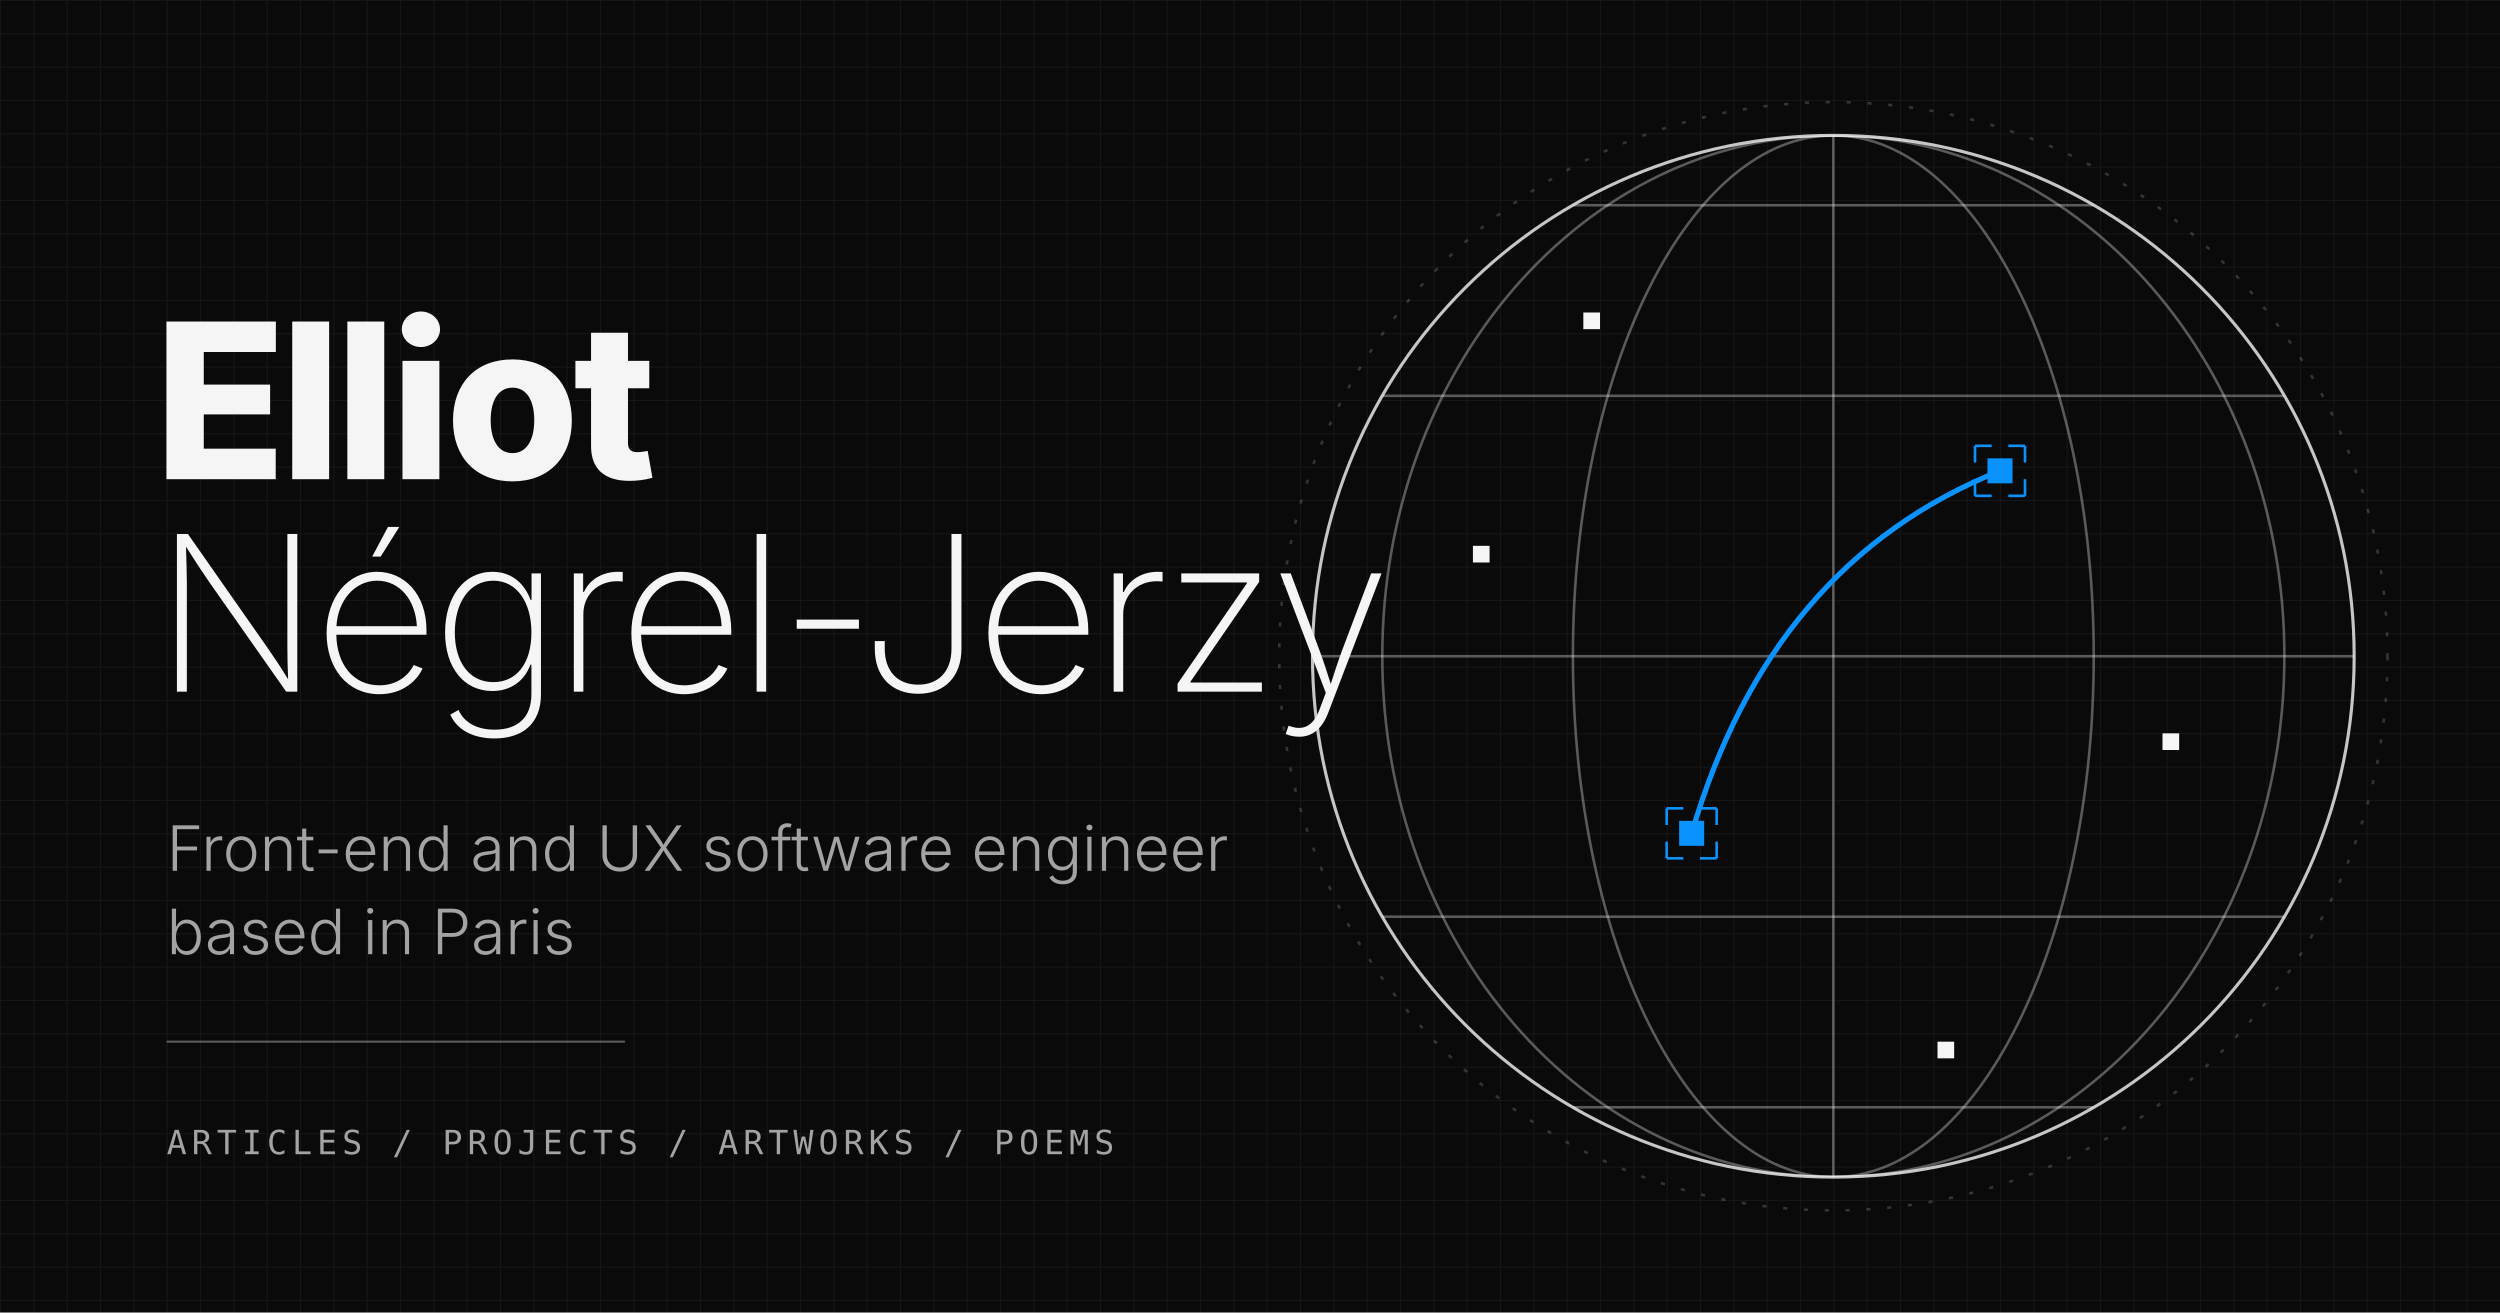
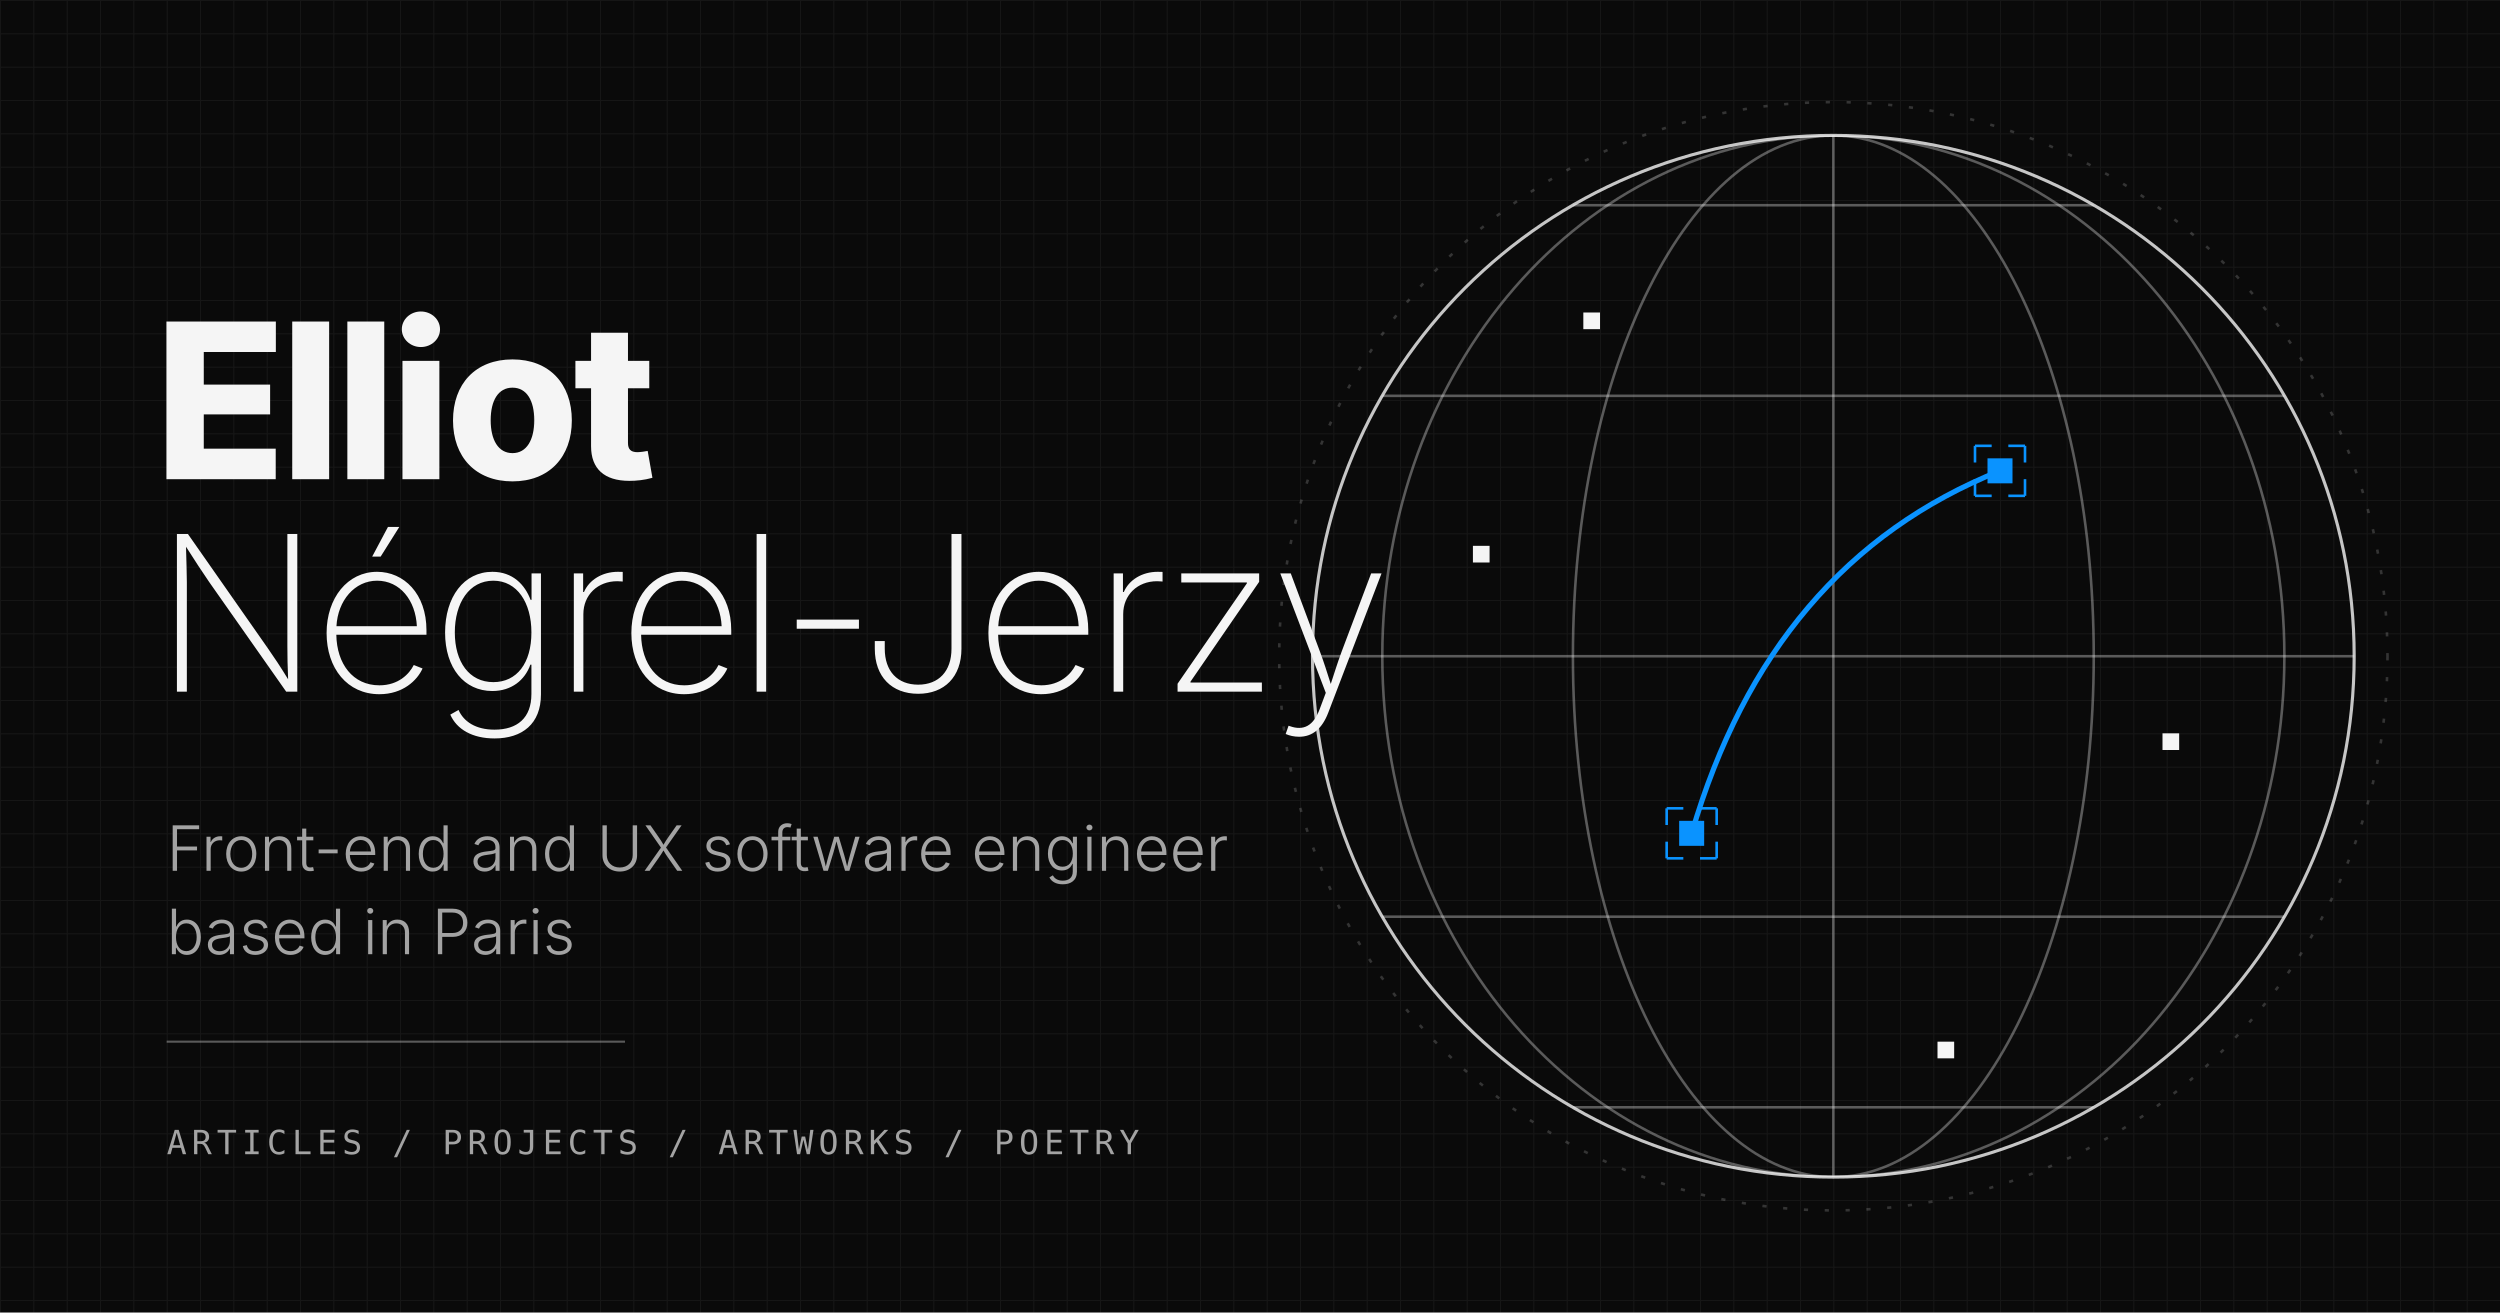
<svg xmlns="http://www.w3.org/2000/svg" width="1200" height="630" viewBox="0 0 1200 630">
  <defs>
    <pattern id="grid" width="16" height="16" patternUnits="userSpaceOnUse">
      <path d="M16 0H0V16" fill="none" stroke="#ffffff" stroke-opacity="0.05" stroke-width="1" />
    </pattern>
    <clipPath id="disc">
      <circle cx="880" cy="315" r="250" />
    </clipPath>
  </defs>
  <rect width="1200" height="630" fill="#0a0a0a" />
  <rect width="1200" height="630" fill="url(#grid)" />
  <g fill="none" stroke="#f5f5f5" stroke-opacity="0.34" stroke-width="1.25">
    <g clip-path="url(#disc)">
      <ellipse cx="880" cy="315" rx="125" ry="250" />
      <ellipse cx="880" cy="315" rx="216.5" ry="250" />
      <path d="M880 65V565" />
      <path d="M630 315H1130" />
      <path d="M663.5 190H1096.5M663.5 440H1096.5" />
      <path d="M755 98.5H1005M755 531.5H1005" />
    </g>
    <circle cx="880" cy="315" r="250" stroke-opacity="0.8" stroke-width="1.5" />
    <circle cx="880" cy="315" r="266" stroke-opacity="0.18" stroke-dasharray="2 8" />
  </g>
  <path d="M812 400 Q 850 270 960 226" fill="none" stroke="#0a93ff" stroke-width="2.5" stroke-linecap="square" />
  <g fill="#f5f5f5">
    <rect x="1038" y="352" width="8" height="8" />
    <rect x="707" y="262" width="8" height="8" />
    <rect x="930" y="500" width="8" height="8" />
    <rect x="760" y="150" width="8" height="8" />
  </g>
  <g fill="#0a93ff">
    <rect x="806" y="394" width="12" height="12" />
    <rect x="954" y="220" width="12" height="12" />
  </g>
  <g fill="none" stroke="#0a93ff" stroke-width="1.25">
    <path d="M800 388h8M800 388v8M824 388h-8M824 388v8M800 412h8M800 412v-8M824 412h-8M824 412v-8" transform="translate(0 0)" />
    <path d="M948 214h8M948 214v8M972 214h-8M972 214v8M948 238h8M948 238v-8M972 238h-8M972 238v-8" />
  </g>
  <g font-family="'Bricolage Grotesque', -apple-system, BlinkMacSystemFont, 'Segoe UI', system-ui, sans-serif" fill="#f5f5f5" letter-spacing="-3">
    <text x="74" y="230" font-size="104" font-weight="800">Elliot</text>
    <text x="74" y="332" font-size="104" font-weight="200">Négrel-Jerzy</text>
  </g>
  <g font-family="'Bricolage Grotesque', -apple-system, BlinkMacSystemFont, 'Segoe UI', system-ui, sans-serif" font-size="30" font-weight="300" fill="#a3a3a3">
    <text x="80" y="418">Front-end and UX software engineer</text>
    <text x="80" y="458">based in Paris</text>
  </g>
  <path d="M80 500H300" stroke="#f5f5f5" stroke-opacity="0.34" stroke-width="1" />
  <g font-family="ui-monospace, 'SF Mono', SFMono-Regular, Menlo, Consolas, monospace" font-size="16" letter-spacing="2.4" fill="#a3a3a3">
-     <text x="80" y="554">ARTICLES / PROJECTS / ARTWORKS / POEMS</text>
+     <text x="80" y="554">ARTICLES / PROJECTS / ARTWORKS / POETRY</text>
  </g>
</svg>
